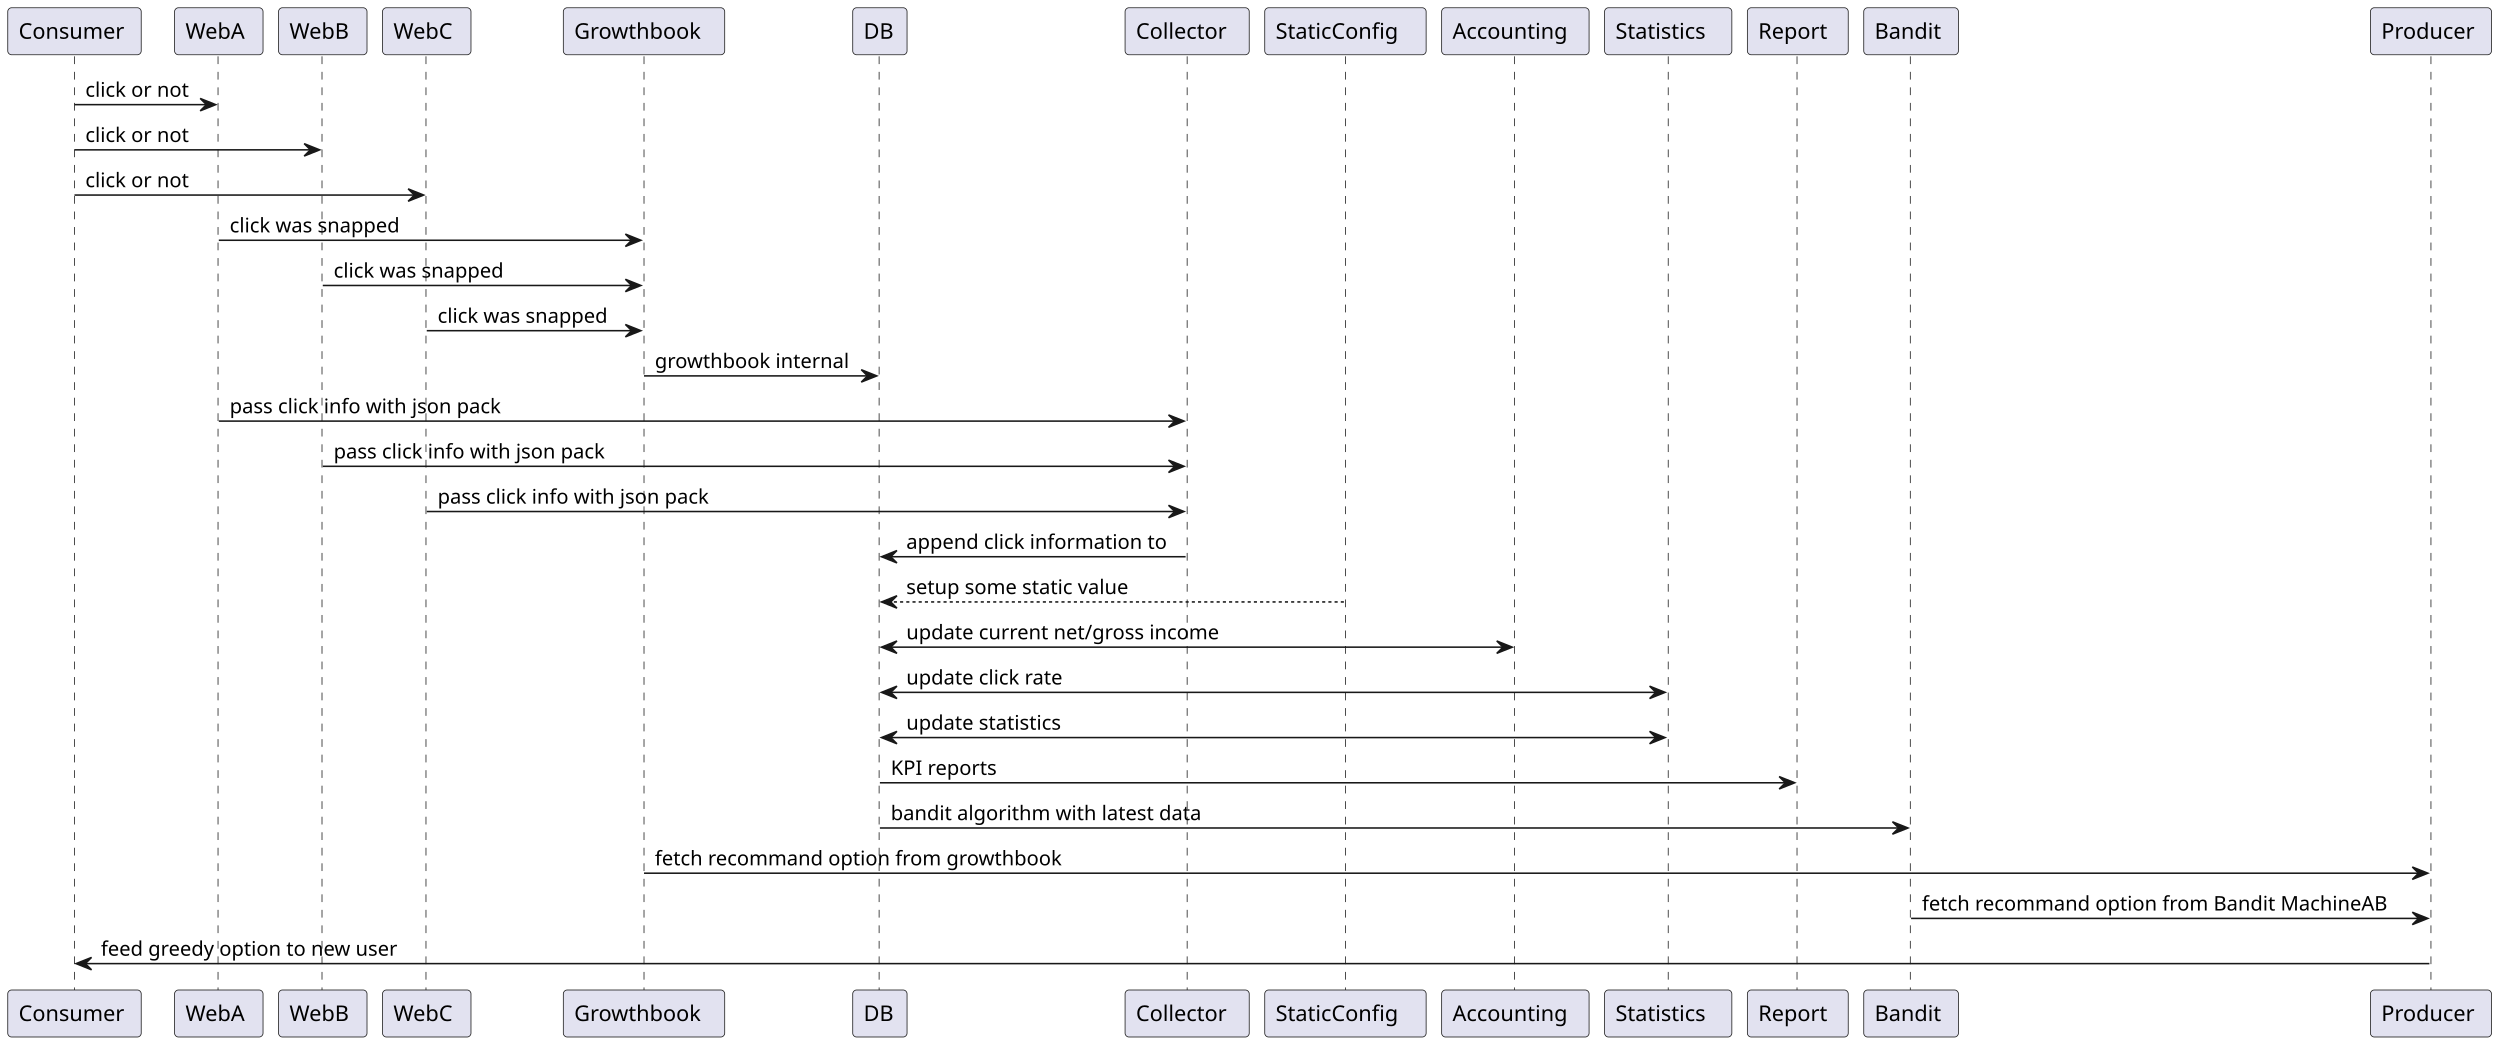
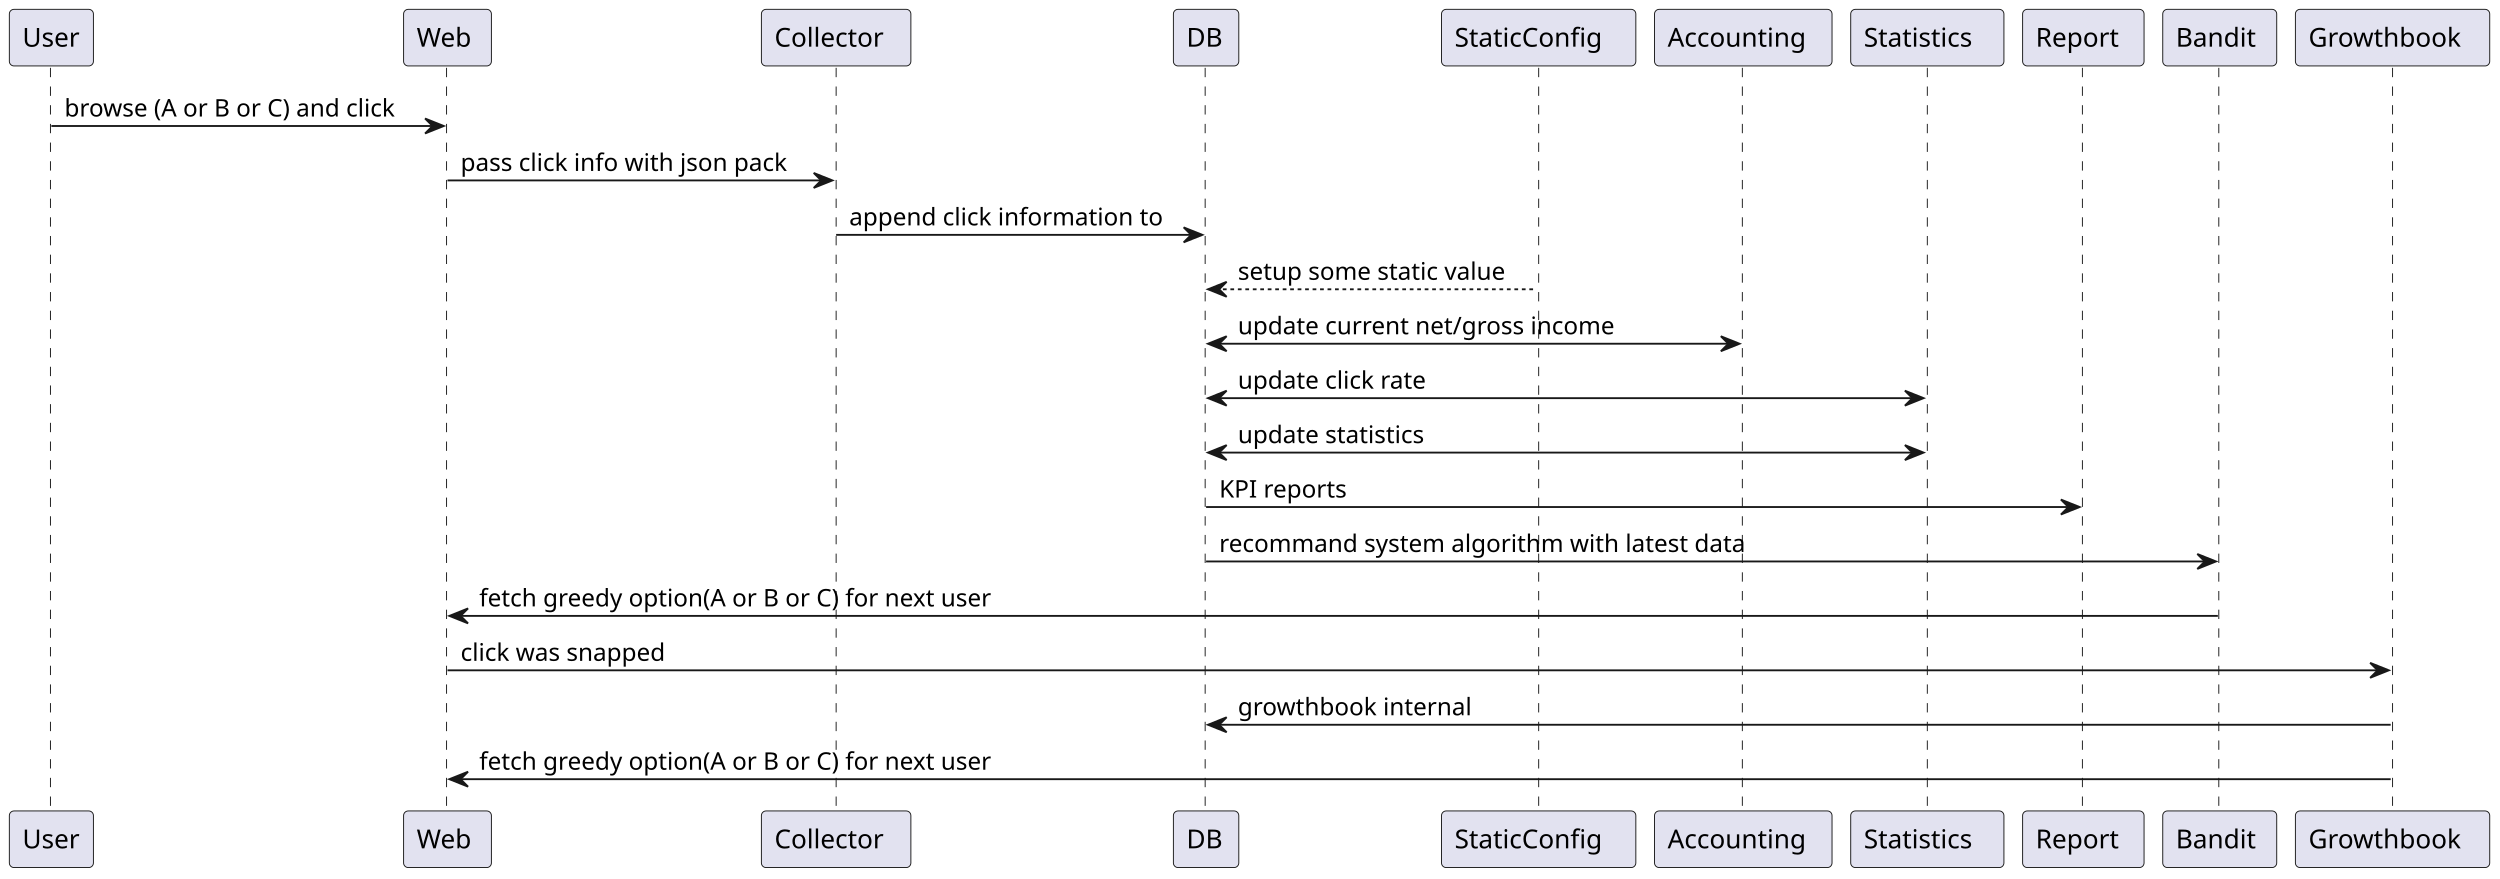
- <svg xmlns="http://www.w3.org/2000/svg" contentStyleType="text/css" height="674px" preserveAspectRatio="none" style="width:1611px;height:674px;background:#FFFFFF;" version="1.1" viewBox="0 0 1611 674" width="1611px" zoomAndPan="magnify">
+ <svg xmlns="http://www.w3.org/2000/svg" contentStyleType="text/css" height="470px" preserveAspectRatio="none" style="width:1338px;height:470px;background:#FFFFFF;" version="1.1" viewBox="0 0 1338 470" width="1338px" zoomAndPan="magnify">
  <defs />
  <g>
-     <line style="stroke:#181818;stroke-width:0.5;stroke-dasharray:5.0,5.0;" x1="48" x2="48" y1="36.297" y2="638.953" />
-     <line style="stroke:#181818;stroke-width:0.5;stroke-dasharray:5.0,5.0;" x1="140.5" x2="140.5" y1="36.297" y2="638.953" />
-     <line style="stroke:#181818;stroke-width:0.5;stroke-dasharray:5.0,5.0;" x1="207.5" x2="207.5" y1="36.297" y2="638.953" />
-     <line style="stroke:#181818;stroke-width:0.5;stroke-dasharray:5.0,5.0;" x1="274.5" x2="274.5" y1="36.297" y2="638.953" />
-     <line style="stroke:#181818;stroke-width:0.5;stroke-dasharray:5.0,5.0;" x1="415" x2="415" y1="36.297" y2="638.953" />
-     <line style="stroke:#181818;stroke-width:0.5;stroke-dasharray:5.0,5.0;" x1="566.5" x2="566.5" y1="36.297" y2="638.953" />
-     <line style="stroke:#181818;stroke-width:0.5;stroke-dasharray:5.0,5.0;" x1="765" x2="765" y1="36.297" y2="638.953" />
-     <line style="stroke:#181818;stroke-width:0.5;stroke-dasharray:5.0,5.0;" x1="867" x2="867" y1="36.297" y2="638.953" />
-     <line style="stroke:#181818;stroke-width:0.5;stroke-dasharray:5.0,5.0;" x1="976" x2="976" y1="36.297" y2="638.953" />
-     <line style="stroke:#181818;stroke-width:0.5;stroke-dasharray:5.0,5.0;" x1="1075" x2="1075" y1="36.297" y2="638.953" />
-     <line style="stroke:#181818;stroke-width:0.5;stroke-dasharray:5.0,5.0;" x1="1158" x2="1158" y1="36.297" y2="638.953" />
-     <line style="stroke:#181818;stroke-width:0.5;stroke-dasharray:5.0,5.0;" x1="1231" x2="1231" y1="36.297" y2="638.953" />
-     <line style="stroke:#181818;stroke-width:0.5;stroke-dasharray:5.0,5.0;" x1="1566.5" x2="1566.5" y1="36.297" y2="638.953" />
-     <rect fill="#E2E2F0" height="30.297" rx="2.5" ry="2.5" style="stroke:#181818;stroke-width:0.5;" width="86" x="5" y="5" />
-     <text fill="#000000" font-family="sans-serif" font-size="14" lengthAdjust="spacing" textLength="72" x="12" y="24.995">Consumer</text>
-     <rect fill="#E2E2F0" height="30.297" rx="2.5" ry="2.5" style="stroke:#181818;stroke-width:0.5;" width="86" x="5" y="637.953" />
-     <text fill="#000000" font-family="sans-serif" font-size="14" lengthAdjust="spacing" textLength="72" x="12" y="657.948">Consumer</text>
-     <rect fill="#E2E2F0" height="30.297" rx="2.5" ry="2.5" style="stroke:#181818;stroke-width:0.5;" width="57" x="112.5" y="5" />
-     <text fill="#000000" font-family="sans-serif" font-size="14" lengthAdjust="spacing" textLength="43" x="119.5" y="24.995">WebA</text>
-     <rect fill="#E2E2F0" height="30.297" rx="2.5" ry="2.5" style="stroke:#181818;stroke-width:0.5;" width="57" x="112.5" y="637.953" />
-     <text fill="#000000" font-family="sans-serif" font-size="14" lengthAdjust="spacing" textLength="43" x="119.5" y="657.948">WebA</text>
-     <rect fill="#E2E2F0" height="30.297" rx="2.5" ry="2.5" style="stroke:#181818;stroke-width:0.5;" width="57" x="179.5" y="5" />
-     <text fill="#000000" font-family="sans-serif" font-size="14" lengthAdjust="spacing" textLength="43" x="186.5" y="24.995">WebB</text>
-     <rect fill="#E2E2F0" height="30.297" rx="2.5" ry="2.5" style="stroke:#181818;stroke-width:0.5;" width="57" x="179.5" y="637.953" />
-     <text fill="#000000" font-family="sans-serif" font-size="14" lengthAdjust="spacing" textLength="43" x="186.5" y="657.948">WebB</text>
-     <rect fill="#E2E2F0" height="30.297" rx="2.5" ry="2.5" style="stroke:#181818;stroke-width:0.5;" width="57" x="246.5" y="5" />
-     <text fill="#000000" font-family="sans-serif" font-size="14" lengthAdjust="spacing" textLength="43" x="253.5" y="24.995">WebC</text>
-     <rect fill="#E2E2F0" height="30.297" rx="2.5" ry="2.5" style="stroke:#181818;stroke-width:0.5;" width="57" x="246.5" y="637.953" />
-     <text fill="#000000" font-family="sans-serif" font-size="14" lengthAdjust="spacing" textLength="43" x="253.5" y="657.948">WebC</text>
-     <rect fill="#E2E2F0" height="30.297" rx="2.5" ry="2.5" style="stroke:#181818;stroke-width:0.5;" width="104" x="363" y="5" />
-     <text fill="#000000" font-family="sans-serif" font-size="14" lengthAdjust="spacing" textLength="90" x="370" y="24.995">Growthbook</text>
-     <rect fill="#E2E2F0" height="30.297" rx="2.5" ry="2.5" style="stroke:#181818;stroke-width:0.5;" width="104" x="363" y="637.953" />
-     <text fill="#000000" font-family="sans-serif" font-size="14" lengthAdjust="spacing" textLength="90" x="370" y="657.948">Growthbook</text>
-     <rect fill="#E2E2F0" height="30.297" rx="2.5" ry="2.5" style="stroke:#181818;stroke-width:0.5;" width="35" x="549.5" y="5" />
-     <text fill="#000000" font-family="sans-serif" font-size="14" lengthAdjust="spacing" textLength="21" x="556.5" y="24.995">DB</text>
-     <rect fill="#E2E2F0" height="30.297" rx="2.5" ry="2.5" style="stroke:#181818;stroke-width:0.5;" width="35" x="549.5" y="637.953" />
-     <text fill="#000000" font-family="sans-serif" font-size="14" lengthAdjust="spacing" textLength="21" x="556.5" y="657.948">DB</text>
-     <rect fill="#E2E2F0" height="30.297" rx="2.5" ry="2.5" style="stroke:#181818;stroke-width:0.5;" width="80" x="725" y="5" />
-     <text fill="#000000" font-family="sans-serif" font-size="14" lengthAdjust="spacing" textLength="66" x="732" y="24.995">Collector</text>
-     <rect fill="#E2E2F0" height="30.297" rx="2.5" ry="2.5" style="stroke:#181818;stroke-width:0.5;" width="80" x="725" y="637.953" />
-     <text fill="#000000" font-family="sans-serif" font-size="14" lengthAdjust="spacing" textLength="66" x="732" y="657.948">Collector</text>
-     <rect fill="#E2E2F0" height="30.297" rx="2.5" ry="2.5" style="stroke:#181818;stroke-width:0.5;" width="104" x="815" y="5" />
-     <text fill="#000000" font-family="sans-serif" font-size="14" lengthAdjust="spacing" textLength="90" x="822" y="24.995">StaticConfig</text>
-     <rect fill="#E2E2F0" height="30.297" rx="2.5" ry="2.5" style="stroke:#181818;stroke-width:0.5;" width="104" x="815" y="637.953" />
-     <text fill="#000000" font-family="sans-serif" font-size="14" lengthAdjust="spacing" textLength="90" x="822" y="657.948">StaticConfig</text>
-     <rect fill="#E2E2F0" height="30.297" rx="2.5" ry="2.5" style="stroke:#181818;stroke-width:0.5;" width="95" x="929" y="5" />
-     <text fill="#000000" font-family="sans-serif" font-size="14" lengthAdjust="spacing" textLength="81" x="936" y="24.995">Accounting</text>
-     <rect fill="#E2E2F0" height="30.297" rx="2.5" ry="2.5" style="stroke:#181818;stroke-width:0.5;" width="95" x="929" y="637.953" />
-     <text fill="#000000" font-family="sans-serif" font-size="14" lengthAdjust="spacing" textLength="81" x="936" y="657.948">Accounting</text>
-     <rect fill="#E2E2F0" height="30.297" rx="2.5" ry="2.5" style="stroke:#181818;stroke-width:0.5;" width="82" x="1034" y="5" />
-     <text fill="#000000" font-family="sans-serif" font-size="14" lengthAdjust="spacing" textLength="68" x="1041" y="24.995">Statistics</text>
-     <rect fill="#E2E2F0" height="30.297" rx="2.5" ry="2.5" style="stroke:#181818;stroke-width:0.5;" width="82" x="1034" y="637.953" />
-     <text fill="#000000" font-family="sans-serif" font-size="14" lengthAdjust="spacing" textLength="68" x="1041" y="657.948">Statistics</text>
-     <rect fill="#E2E2F0" height="30.297" rx="2.5" ry="2.5" style="stroke:#181818;stroke-width:0.5;" width="65" x="1126" y="5" />
-     <text fill="#000000" font-family="sans-serif" font-size="14" lengthAdjust="spacing" textLength="51" x="1133" y="24.995">Report</text>
-     <rect fill="#E2E2F0" height="30.297" rx="2.5" ry="2.5" style="stroke:#181818;stroke-width:0.5;" width="65" x="1126" y="637.953" />
-     <text fill="#000000" font-family="sans-serif" font-size="14" lengthAdjust="spacing" textLength="51" x="1133" y="657.948">Report</text>
-     <rect fill="#E2E2F0" height="30.297" rx="2.5" ry="2.5" style="stroke:#181818;stroke-width:0.5;" width="61" x="1201" y="5" />
-     <text fill="#000000" font-family="sans-serif" font-size="14" lengthAdjust="spacing" textLength="47" x="1208" y="24.995">Bandit</text>
-     <rect fill="#E2E2F0" height="30.297" rx="2.5" ry="2.5" style="stroke:#181818;stroke-width:0.5;" width="61" x="1201" y="637.953" />
-     <text fill="#000000" font-family="sans-serif" font-size="14" lengthAdjust="spacing" textLength="47" x="1208" y="657.948">Bandit</text>
-     <rect fill="#E2E2F0" height="30.297" rx="2.5" ry="2.5" style="stroke:#181818;stroke-width:0.5;" width="78" x="1527.5" y="5" />
-     <text fill="#000000" font-family="sans-serif" font-size="14" lengthAdjust="spacing" textLength="64" x="1534.5" y="24.995">Producer</text>
-     <rect fill="#E2E2F0" height="30.297" rx="2.5" ry="2.5" style="stroke:#181818;stroke-width:0.5;" width="78" x="1527.5" y="637.953" />
-     <text fill="#000000" font-family="sans-serif" font-size="14" lengthAdjust="spacing" textLength="64" x="1534.5" y="657.948">Producer</text>
-     <polygon fill="#181818" points="129,63.43,139,67.43,129,71.43,133,67.43" style="stroke:#181818;stroke-width:1.0;" />
-     <line style="stroke:#181818;stroke-width:1.0;" x1="48" x2="135" y1="67.43" y2="67.43" />
-     <text fill="#000000" font-family="sans-serif" font-size="13" lengthAdjust="spacing" textLength="69" x="55" y="62.364">click or not</text>
-     <polygon fill="#181818" points="196,92.562,206,96.562,196,100.562,200,96.562" style="stroke:#181818;stroke-width:1.0;" />
-     <line style="stroke:#181818;stroke-width:1.0;" x1="48" x2="202" y1="96.562" y2="96.562" />
-     <text fill="#000000" font-family="sans-serif" font-size="13" lengthAdjust="spacing" textLength="69" x="55" y="91.497">click or not</text>
-     <polygon fill="#181818" points="263,121.695,273,125.695,263,129.695,267,125.695" style="stroke:#181818;stroke-width:1.0;" />
-     <line style="stroke:#181818;stroke-width:1.0;" x1="48" x2="269" y1="125.695" y2="125.695" />
-     <text fill="#000000" font-family="sans-serif" font-size="13" lengthAdjust="spacing" textLength="69" x="55" y="120.629">click or not</text>
-     <polygon fill="#181818" points="403,150.828,413,154.828,403,158.828,407,154.828" style="stroke:#181818;stroke-width:1.0;" />
-     <line style="stroke:#181818;stroke-width:1.0;" x1="141" x2="409" y1="154.828" y2="154.828" />
-     <text fill="#000000" font-family="sans-serif" font-size="13" lengthAdjust="spacing" textLength="116" x="148" y="149.762">click was snapped</text>
-     <polygon fill="#181818" points="403,179.961,413,183.961,403,187.961,407,183.961" style="stroke:#181818;stroke-width:1.0;" />
-     <line style="stroke:#181818;stroke-width:1.0;" x1="208" x2="409" y1="183.961" y2="183.961" />
-     <text fill="#000000" font-family="sans-serif" font-size="13" lengthAdjust="spacing" textLength="116" x="215" y="178.895">click was snapped</text>
-     <polygon fill="#181818" points="403,209.094,413,213.094,403,217.094,407,213.094" style="stroke:#181818;stroke-width:1.0;" />
-     <line style="stroke:#181818;stroke-width:1.0;" x1="275" x2="409" y1="213.094" y2="213.094" />
-     <text fill="#000000" font-family="sans-serif" font-size="13" lengthAdjust="spacing" textLength="116" x="282" y="208.028">click was snapped</text>
-     <polygon fill="#181818" points="555,238.227,565,242.227,555,246.227,559,242.227" style="stroke:#181818;stroke-width:1.0;" />
-     <line style="stroke:#181818;stroke-width:1.0;" x1="415" x2="561" y1="242.227" y2="242.227" />
-     <text fill="#000000" font-family="sans-serif" font-size="13" lengthAdjust="spacing" textLength="128" x="422" y="237.161">growthbook internal</text>
-     <polygon fill="#181818" points="753,267.359,763,271.359,753,275.359,757,271.359" style="stroke:#181818;stroke-width:1.0;" />
-     <line style="stroke:#181818;stroke-width:1.0;" x1="141" x2="759" y1="271.359" y2="271.359" />
-     <text fill="#000000" font-family="sans-serif" font-size="13" lengthAdjust="spacing" textLength="184" x="148" y="266.293">pass click info with json pack</text>
-     <polygon fill="#181818" points="753,296.492,763,300.492,753,304.492,757,300.492" style="stroke:#181818;stroke-width:1.0;" />
-     <line style="stroke:#181818;stroke-width:1.0;" x1="208" x2="759" y1="300.492" y2="300.492" />
-     <text fill="#000000" font-family="sans-serif" font-size="13" lengthAdjust="spacing" textLength="184" x="215" y="295.426">pass click info with json pack</text>
-     <polygon fill="#181818" points="753,325.625,763,329.625,753,333.625,757,329.625" style="stroke:#181818;stroke-width:1.0;" />
-     <line style="stroke:#181818;stroke-width:1.0;" x1="275" x2="759" y1="329.625" y2="329.625" />
-     <text fill="#000000" font-family="sans-serif" font-size="13" lengthAdjust="spacing" textLength="184" x="282" y="324.559">pass click info with json pack</text>
-     <polygon fill="#181818" points="578,354.758,568,358.758,578,362.758,574,358.758" style="stroke:#181818;stroke-width:1.0;" />
-     <line style="stroke:#181818;stroke-width:1.0;" x1="572" x2="764" y1="358.758" y2="358.758" />
-     <text fill="#000000" font-family="sans-serif" font-size="13" lengthAdjust="spacing" textLength="174" x="584" y="353.692">append click information to</text>
-     <polygon fill="#181818" points="578,383.891,568,387.891,578,391.891,574,387.891" style="stroke:#181818;stroke-width:1.0;" />
-     <line style="stroke:#181818;stroke-width:1.0;stroke-dasharray:2.0,2.0;" x1="572" x2="866" y1="387.891" y2="387.891" />
-     <text fill="#000000" font-family="sans-serif" font-size="13" lengthAdjust="spacing" textLength="154" x="584" y="382.825">setup some static value</text>
-     <polygon fill="#181818" points="578,413.023,568,417.023,578,421.023,574,417.023" style="stroke:#181818;stroke-width:1.0;" />
-     <polygon fill="#181818" points="964.5,413.023,974.5,417.023,964.5,421.023,968.5,417.023" style="stroke:#181818;stroke-width:1.0;" />
-     <line style="stroke:#181818;stroke-width:1.0;" x1="572" x2="970.5" y1="417.023" y2="417.023" />
-     <text fill="#000000" font-family="sans-serif" font-size="13" lengthAdjust="spacing" textLength="210" x="584" y="411.957">update current net/gross income</text>
-     <polygon fill="#181818" points="578,442.156,568,446.156,578,450.156,574,446.156" style="stroke:#181818;stroke-width:1.0;" />
-     <polygon fill="#181818" points="1063,442.156,1073,446.156,1063,450.156,1067,446.156" style="stroke:#181818;stroke-width:1.0;" />
-     <line style="stroke:#181818;stroke-width:1.0;" x1="572" x2="1069" y1="446.156" y2="446.156" />
-     <text fill="#000000" font-family="sans-serif" font-size="13" lengthAdjust="spacing" textLength="106" x="584" y="441.09">update click rate</text>
-     <polygon fill="#181818" points="578,471.289,568,475.289,578,479.289,574,475.289" style="stroke:#181818;stroke-width:1.0;" />
-     <polygon fill="#181818" points="1063,471.289,1073,475.289,1063,479.289,1067,475.289" style="stroke:#181818;stroke-width:1.0;" />
-     <line style="stroke:#181818;stroke-width:1.0;" x1="572" x2="1069" y1="475.289" y2="475.289" />
-     <text fill="#000000" font-family="sans-serif" font-size="13" lengthAdjust="spacing" textLength="106" x="584" y="470.223">update statistics</text>
-     <polygon fill="#181818" points="1146.5,500.422,1156.5,504.422,1146.5,508.422,1150.5,504.422" style="stroke:#181818;stroke-width:1.0;" />
-     <line style="stroke:#181818;stroke-width:1.0;" x1="567" x2="1152.5" y1="504.422" y2="504.422" />
-     <text fill="#000000" font-family="sans-serif" font-size="13" lengthAdjust="spacing" textLength="69" x="574" y="499.356">KPI reports</text>
-     <polygon fill="#181818" points="1219.5,529.555,1229.5,533.555,1219.5,537.555,1223.5,533.555" style="stroke:#181818;stroke-width:1.0;" />
-     <line style="stroke:#181818;stroke-width:1.0;" x1="567" x2="1225.5" y1="533.555" y2="533.555" />
-     <text fill="#000000" font-family="sans-serif" font-size="13" lengthAdjust="spacing" textLength="209" x="574" y="528.489">bandit algorithm with latest data</text>
-     <polygon fill="#181818" points="1554.5,558.688,1564.5,562.688,1554.5,566.688,1558.5,562.688" style="stroke:#181818;stroke-width:1.0;" />
-     <line style="stroke:#181818;stroke-width:1.0;" x1="415" x2="1560.5" y1="562.688" y2="562.688" />
-     <text fill="#000000" font-family="sans-serif" font-size="13" lengthAdjust="spacing" textLength="274" x="422" y="557.622">fetch recommand option from growthbook</text>
-     <polygon fill="#181818" points="1554.5,587.82,1564.5,591.82,1554.5,595.82,1558.5,591.82" style="stroke:#181818;stroke-width:1.0;" />
-     <line style="stroke:#181818;stroke-width:1.0;" x1="1231.5" x2="1560.5" y1="591.82" y2="591.82" />
-     <text fill="#000000" font-family="sans-serif" font-size="13" lengthAdjust="spacing" textLength="311" x="1238.5" y="586.754">fetch recommand option from Bandit MachineAB</text>
-     <polygon fill="#181818" points="59,616.953,49,620.953,59,624.953,55,620.953" style="stroke:#181818;stroke-width:1.0;" />
-     <line style="stroke:#181818;stroke-width:1.0;" x1="53" x2="1565.5" y1="620.953" y2="620.953" />
-     <text fill="#000000" font-family="sans-serif" font-size="13" lengthAdjust="spacing" textLength="202" x="65" y="615.887">feed greedy option to new user</text>
+     <line style="stroke:#181818;stroke-width:0.5;stroke-dasharray:5.0,5.0;" x1="27" x2="27" y1="36.297" y2="435.023" />
+     <line style="stroke:#181818;stroke-width:0.5;stroke-dasharray:5.0,5.0;" x1="239" x2="239" y1="36.297" y2="435.023" />
+     <line style="stroke:#181818;stroke-width:0.5;stroke-dasharray:5.0,5.0;" x1="447.5" x2="447.5" y1="36.297" y2="435.023" />
+     <line style="stroke:#181818;stroke-width:0.5;stroke-dasharray:5.0,5.0;" x1="645" x2="645" y1="36.297" y2="435.023" />
+     <line style="stroke:#181818;stroke-width:0.5;stroke-dasharray:5.0,5.0;" x1="823.5" x2="823.5" y1="36.297" y2="435.023" />
+     <line style="stroke:#181818;stroke-width:0.5;stroke-dasharray:5.0,5.0;" x1="932.5" x2="932.5" y1="36.297" y2="435.023" />
+     <line style="stroke:#181818;stroke-width:0.5;stroke-dasharray:5.0,5.0;" x1="1031.5" x2="1031.5" y1="36.297" y2="435.023" />
+     <line style="stroke:#181818;stroke-width:0.5;stroke-dasharray:5.0,5.0;" x1="1114.5" x2="1114.5" y1="36.297" y2="435.023" />
+     <line style="stroke:#181818;stroke-width:0.5;stroke-dasharray:5.0,5.0;" x1="1187.5" x2="1187.5" y1="36.297" y2="435.023" />
+     <line style="stroke:#181818;stroke-width:0.5;stroke-dasharray:5.0,5.0;" x1="1280.5" x2="1280.5" y1="36.297" y2="435.023" />
+     <rect fill="#E2E2F0" height="30.297" rx="2.5" ry="2.5" style="stroke:#181818;stroke-width:0.5;" width="45" x="5" y="5" />
+     <text fill="#000000" font-family="sans-serif" font-size="14" lengthAdjust="spacing" textLength="31" x="12" y="24.995">User</text>
+     <rect fill="#E2E2F0" height="30.297" rx="2.5" ry="2.5" style="stroke:#181818;stroke-width:0.5;" width="45" x="5" y="434.023" />
+     <text fill="#000000" font-family="sans-serif" font-size="14" lengthAdjust="spacing" textLength="31" x="12" y="454.019">User</text>
+     <rect fill="#E2E2F0" height="30.297" rx="2.5" ry="2.5" style="stroke:#181818;stroke-width:0.5;" width="47" x="216" y="5" />
+     <text fill="#000000" font-family="sans-serif" font-size="14" lengthAdjust="spacing" textLength="33" x="223" y="24.995">Web</text>
+     <rect fill="#E2E2F0" height="30.297" rx="2.5" ry="2.5" style="stroke:#181818;stroke-width:0.5;" width="47" x="216" y="434.023" />
+     <text fill="#000000" font-family="sans-serif" font-size="14" lengthAdjust="spacing" textLength="33" x="223" y="454.019">Web</text>
+     <rect fill="#E2E2F0" height="30.297" rx="2.5" ry="2.5" style="stroke:#181818;stroke-width:0.5;" width="80" x="407.5" y="5" />
+     <text fill="#000000" font-family="sans-serif" font-size="14" lengthAdjust="spacing" textLength="66" x="414.5" y="24.995">Collector</text>
+     <rect fill="#E2E2F0" height="30.297" rx="2.5" ry="2.5" style="stroke:#181818;stroke-width:0.5;" width="80" x="407.5" y="434.023" />
+     <text fill="#000000" font-family="sans-serif" font-size="14" lengthAdjust="spacing" textLength="66" x="414.5" y="454.019">Collector</text>
+     <rect fill="#E2E2F0" height="30.297" rx="2.5" ry="2.5" style="stroke:#181818;stroke-width:0.5;" width="35" x="628" y="5" />
+     <text fill="#000000" font-family="sans-serif" font-size="14" lengthAdjust="spacing" textLength="21" x="635" y="24.995">DB</text>
+     <rect fill="#E2E2F0" height="30.297" rx="2.5" ry="2.5" style="stroke:#181818;stroke-width:0.5;" width="35" x="628" y="434.023" />
+     <text fill="#000000" font-family="sans-serif" font-size="14" lengthAdjust="spacing" textLength="21" x="635" y="454.019">DB</text>
+     <rect fill="#E2E2F0" height="30.297" rx="2.5" ry="2.5" style="stroke:#181818;stroke-width:0.5;" width="104" x="771.5" y="5" />
+     <text fill="#000000" font-family="sans-serif" font-size="14" lengthAdjust="spacing" textLength="90" x="778.5" y="24.995">StaticConfig</text>
+     <rect fill="#E2E2F0" height="30.297" rx="2.5" ry="2.5" style="stroke:#181818;stroke-width:0.5;" width="104" x="771.5" y="434.023" />
+     <text fill="#000000" font-family="sans-serif" font-size="14" lengthAdjust="spacing" textLength="90" x="778.5" y="454.019">StaticConfig</text>
+     <rect fill="#E2E2F0" height="30.297" rx="2.5" ry="2.5" style="stroke:#181818;stroke-width:0.5;" width="95" x="885.5" y="5" />
+     <text fill="#000000" font-family="sans-serif" font-size="14" lengthAdjust="spacing" textLength="81" x="892.5" y="24.995">Accounting</text>
+     <rect fill="#E2E2F0" height="30.297" rx="2.5" ry="2.5" style="stroke:#181818;stroke-width:0.5;" width="95" x="885.5" y="434.023" />
+     <text fill="#000000" font-family="sans-serif" font-size="14" lengthAdjust="spacing" textLength="81" x="892.5" y="454.019">Accounting</text>
+     <rect fill="#E2E2F0" height="30.297" rx="2.5" ry="2.5" style="stroke:#181818;stroke-width:0.5;" width="82" x="990.5" y="5" />
+     <text fill="#000000" font-family="sans-serif" font-size="14" lengthAdjust="spacing" textLength="68" x="997.5" y="24.995">Statistics</text>
+     <rect fill="#E2E2F0" height="30.297" rx="2.5" ry="2.5" style="stroke:#181818;stroke-width:0.5;" width="82" x="990.5" y="434.023" />
+     <text fill="#000000" font-family="sans-serif" font-size="14" lengthAdjust="spacing" textLength="68" x="997.5" y="454.019">Statistics</text>
+     <rect fill="#E2E2F0" height="30.297" rx="2.5" ry="2.5" style="stroke:#181818;stroke-width:0.5;" width="65" x="1082.5" y="5" />
+     <text fill="#000000" font-family="sans-serif" font-size="14" lengthAdjust="spacing" textLength="51" x="1089.5" y="24.995">Report</text>
+     <rect fill="#E2E2F0" height="30.297" rx="2.5" ry="2.5" style="stroke:#181818;stroke-width:0.5;" width="65" x="1082.5" y="434.023" />
+     <text fill="#000000" font-family="sans-serif" font-size="14" lengthAdjust="spacing" textLength="51" x="1089.5" y="454.019">Report</text>
+     <rect fill="#E2E2F0" height="30.297" rx="2.5" ry="2.5" style="stroke:#181818;stroke-width:0.5;" width="61" x="1157.5" y="5" />
+     <text fill="#000000" font-family="sans-serif" font-size="14" lengthAdjust="spacing" textLength="47" x="1164.5" y="24.995">Bandit</text>
+     <rect fill="#E2E2F0" height="30.297" rx="2.5" ry="2.5" style="stroke:#181818;stroke-width:0.5;" width="61" x="1157.5" y="434.023" />
+     <text fill="#000000" font-family="sans-serif" font-size="14" lengthAdjust="spacing" textLength="47" x="1164.5" y="454.019">Bandit</text>
+     <rect fill="#E2E2F0" height="30.297" rx="2.5" ry="2.5" style="stroke:#181818;stroke-width:0.5;" width="104" x="1228.5" y="5" />
+     <text fill="#000000" font-family="sans-serif" font-size="14" lengthAdjust="spacing" textLength="90" x="1235.5" y="24.995">Growthbook</text>
+     <rect fill="#E2E2F0" height="30.297" rx="2.5" ry="2.5" style="stroke:#181818;stroke-width:0.5;" width="104" x="1228.5" y="434.023" />
+     <text fill="#000000" font-family="sans-serif" font-size="14" lengthAdjust="spacing" textLength="90" x="1235.5" y="454.019">Growthbook</text>
+     <polygon fill="#181818" points="227.5,63.43,237.5,67.43,227.5,71.43,231.5,67.43" style="stroke:#181818;stroke-width:1.0;" />
+     <line style="stroke:#181818;stroke-width:1.0;" x1="27.5" x2="233.5" y1="67.43" y2="67.43" />
+     <text fill="#000000" font-family="sans-serif" font-size="13" lengthAdjust="spacing" textLength="188" x="34.5" y="62.364">browse (A or B or C) and click</text>
+     <polygon fill="#181818" points="435.5,92.562,445.5,96.562,435.5,100.562,439.5,96.562" style="stroke:#181818;stroke-width:1.0;" />
+     <line style="stroke:#181818;stroke-width:1.0;" x1="239.5" x2="441.5" y1="96.562" y2="96.562" />
+     <text fill="#000000" font-family="sans-serif" font-size="13" lengthAdjust="spacing" textLength="184" x="246.5" y="91.497">pass click info with json pack</text>
+     <polygon fill="#181818" points="633.5,121.695,643.5,125.695,633.5,129.695,637.5,125.695" style="stroke:#181818;stroke-width:1.0;" />
+     <line style="stroke:#181818;stroke-width:1.0;" x1="447.5" x2="639.5" y1="125.695" y2="125.695" />
+     <text fill="#000000" font-family="sans-serif" font-size="13" lengthAdjust="spacing" textLength="174" x="454.5" y="120.629">append click information to</text>
+     <polygon fill="#181818" points="656.5,150.828,646.5,154.828,656.5,158.828,652.5,154.828" style="stroke:#181818;stroke-width:1.0;" />
+     <line style="stroke:#181818;stroke-width:1.0;stroke-dasharray:2.0,2.0;" x1="650.5" x2="822.5" y1="154.828" y2="154.828" />
+     <text fill="#000000" font-family="sans-serif" font-size="13" lengthAdjust="spacing" textLength="154" x="662.5" y="149.762">setup some static value</text>
+     <polygon fill="#181818" points="656.5,179.961,646.5,183.961,656.5,187.961,652.5,183.961" style="stroke:#181818;stroke-width:1.0;" />
+     <polygon fill="#181818" points="921,179.961,931,183.961,921,187.961,925,183.961" style="stroke:#181818;stroke-width:1.0;" />
+     <line style="stroke:#181818;stroke-width:1.0;" x1="650.5" x2="927" y1="183.961" y2="183.961" />
+     <text fill="#000000" font-family="sans-serif" font-size="13" lengthAdjust="spacing" textLength="210" x="662.5" y="178.895">update current net/gross income</text>
+     <polygon fill="#181818" points="656.5,209.094,646.5,213.094,656.5,217.094,652.5,213.094" style="stroke:#181818;stroke-width:1.0;" />
+     <polygon fill="#181818" points="1019.5,209.094,1029.5,213.094,1019.5,217.094,1023.5,213.094" style="stroke:#181818;stroke-width:1.0;" />
+     <line style="stroke:#181818;stroke-width:1.0;" x1="650.5" x2="1025.5" y1="213.094" y2="213.094" />
+     <text fill="#000000" font-family="sans-serif" font-size="13" lengthAdjust="spacing" textLength="106" x="662.5" y="208.028">update click rate</text>
+     <polygon fill="#181818" points="656.5,238.227,646.5,242.227,656.5,246.227,652.5,242.227" style="stroke:#181818;stroke-width:1.0;" />
+     <polygon fill="#181818" points="1019.5,238.227,1029.5,242.227,1019.5,246.227,1023.5,242.227" style="stroke:#181818;stroke-width:1.0;" />
+     <line style="stroke:#181818;stroke-width:1.0;" x1="650.5" x2="1025.5" y1="242.227" y2="242.227" />
+     <text fill="#000000" font-family="sans-serif" font-size="13" lengthAdjust="spacing" textLength="106" x="662.5" y="237.161">update statistics</text>
+     <polygon fill="#181818" points="1103,267.359,1113,271.359,1103,275.359,1107,271.359" style="stroke:#181818;stroke-width:1.0;" />
+     <line style="stroke:#181818;stroke-width:1.0;" x1="645.5" x2="1109" y1="271.359" y2="271.359" />
+     <text fill="#000000" font-family="sans-serif" font-size="13" lengthAdjust="spacing" textLength="69" x="652.5" y="266.293">KPI reports</text>
+     <polygon fill="#181818" points="1176,296.492,1186,300.492,1176,304.492,1180,300.492" style="stroke:#181818;stroke-width:1.0;" />
+     <line style="stroke:#181818;stroke-width:1.0;" x1="645.5" x2="1182" y1="300.492" y2="300.492" />
+     <text fill="#000000" font-family="sans-serif" font-size="13" lengthAdjust="spacing" textLength="299" x="652.5" y="295.426">recommand system algorithm with latest data</text>
+     <polygon fill="#181818" points="250.5,325.625,240.5,329.625,250.5,333.625,246.5,329.625" style="stroke:#181818;stroke-width:1.0;" />
+     <line style="stroke:#181818;stroke-width:1.0;" x1="244.5" x2="1187" y1="329.625" y2="329.625" />
+     <text fill="#000000" font-family="sans-serif" font-size="13" lengthAdjust="spacing" textLength="291" x="256.5" y="324.559">fetch greedy option(A or B or C) for next user</text>
+     <polygon fill="#181818" points="1268.5,354.758,1278.5,358.758,1268.5,362.758,1272.5,358.758" style="stroke:#181818;stroke-width:1.0;" />
+     <line style="stroke:#181818;stroke-width:1.0;" x1="239.5" x2="1274.5" y1="358.758" y2="358.758" />
+     <text fill="#000000" font-family="sans-serif" font-size="13" lengthAdjust="spacing" textLength="116" x="246.5" y="353.692">click was snapped</text>
+     <polygon fill="#181818" points="656.5,383.891,646.5,387.891,656.5,391.891,652.5,387.891" style="stroke:#181818;stroke-width:1.0;" />
+     <line style="stroke:#181818;stroke-width:1.0;" x1="650.5" x2="1279.5" y1="387.891" y2="387.891" />
+     <text fill="#000000" font-family="sans-serif" font-size="13" lengthAdjust="spacing" textLength="128" x="662.5" y="382.825">growthbook internal</text>
+     <polygon fill="#181818" points="250.5,413.023,240.5,417.023,250.5,421.023,246.5,417.023" style="stroke:#181818;stroke-width:1.0;" />
+     <line style="stroke:#181818;stroke-width:1.0;" x1="244.5" x2="1279.5" y1="417.023" y2="417.023" />
+     <text fill="#000000" font-family="sans-serif" font-size="13" lengthAdjust="spacing" textLength="291" x="256.5" y="411.957">fetch greedy option(A or B or C) for next user</text>
  </g>
</svg>
